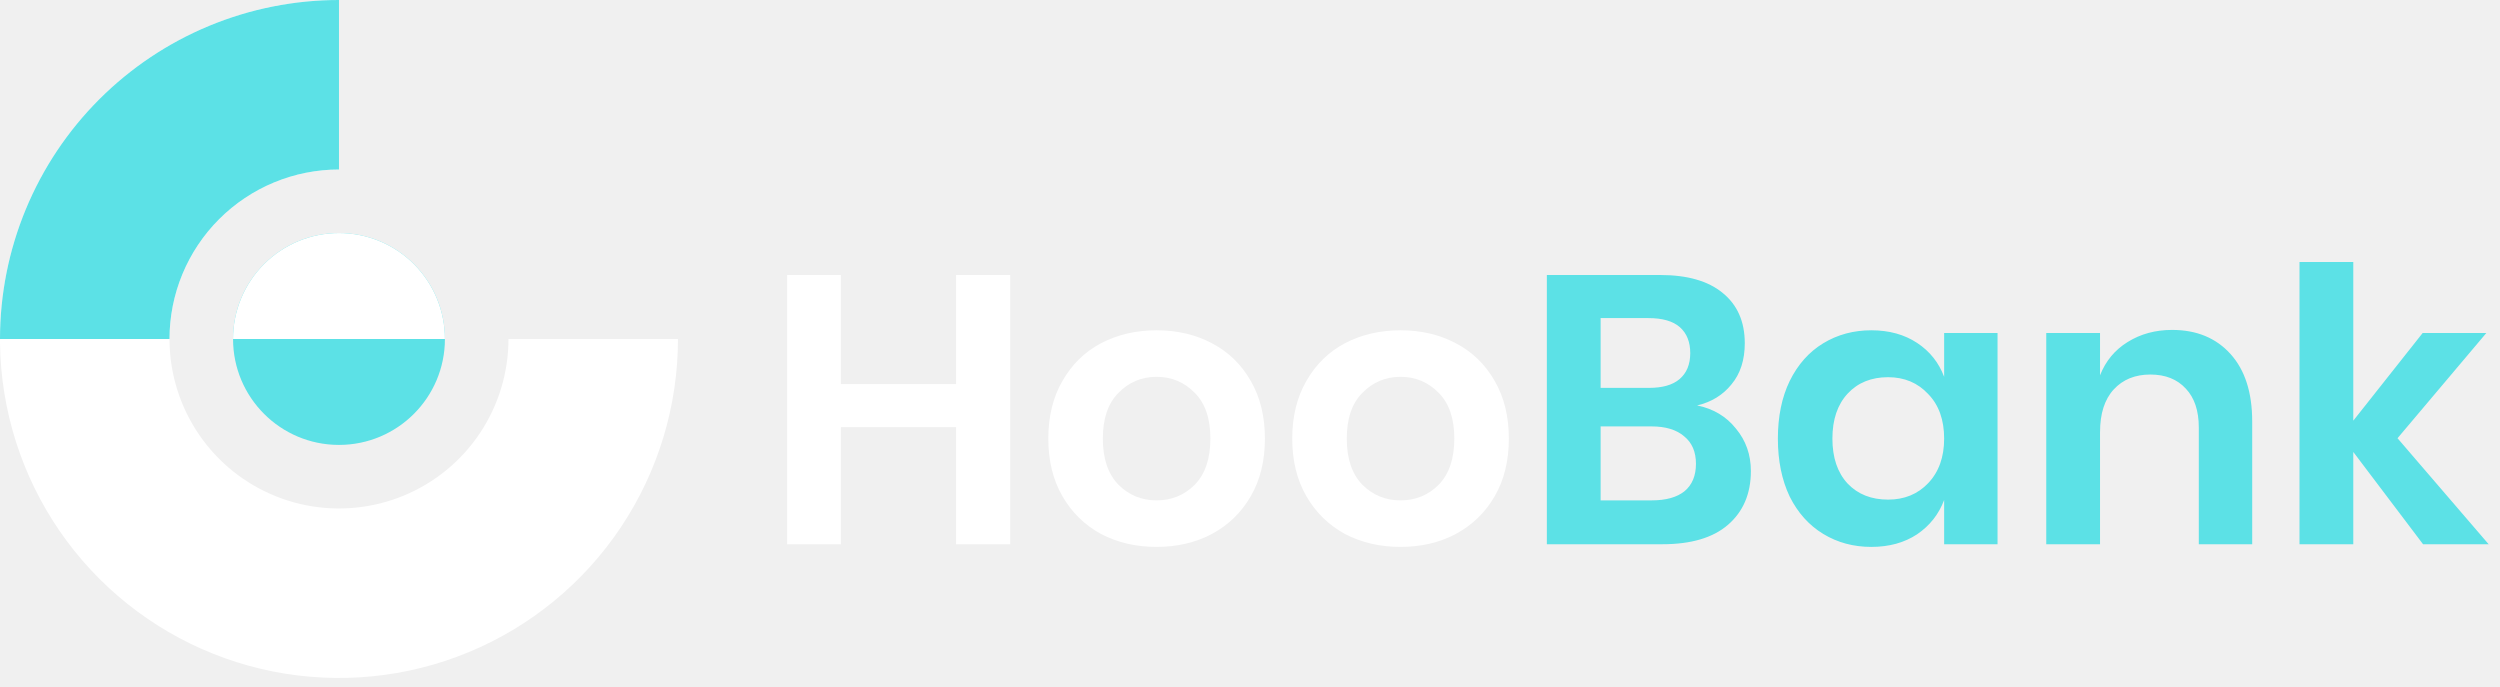
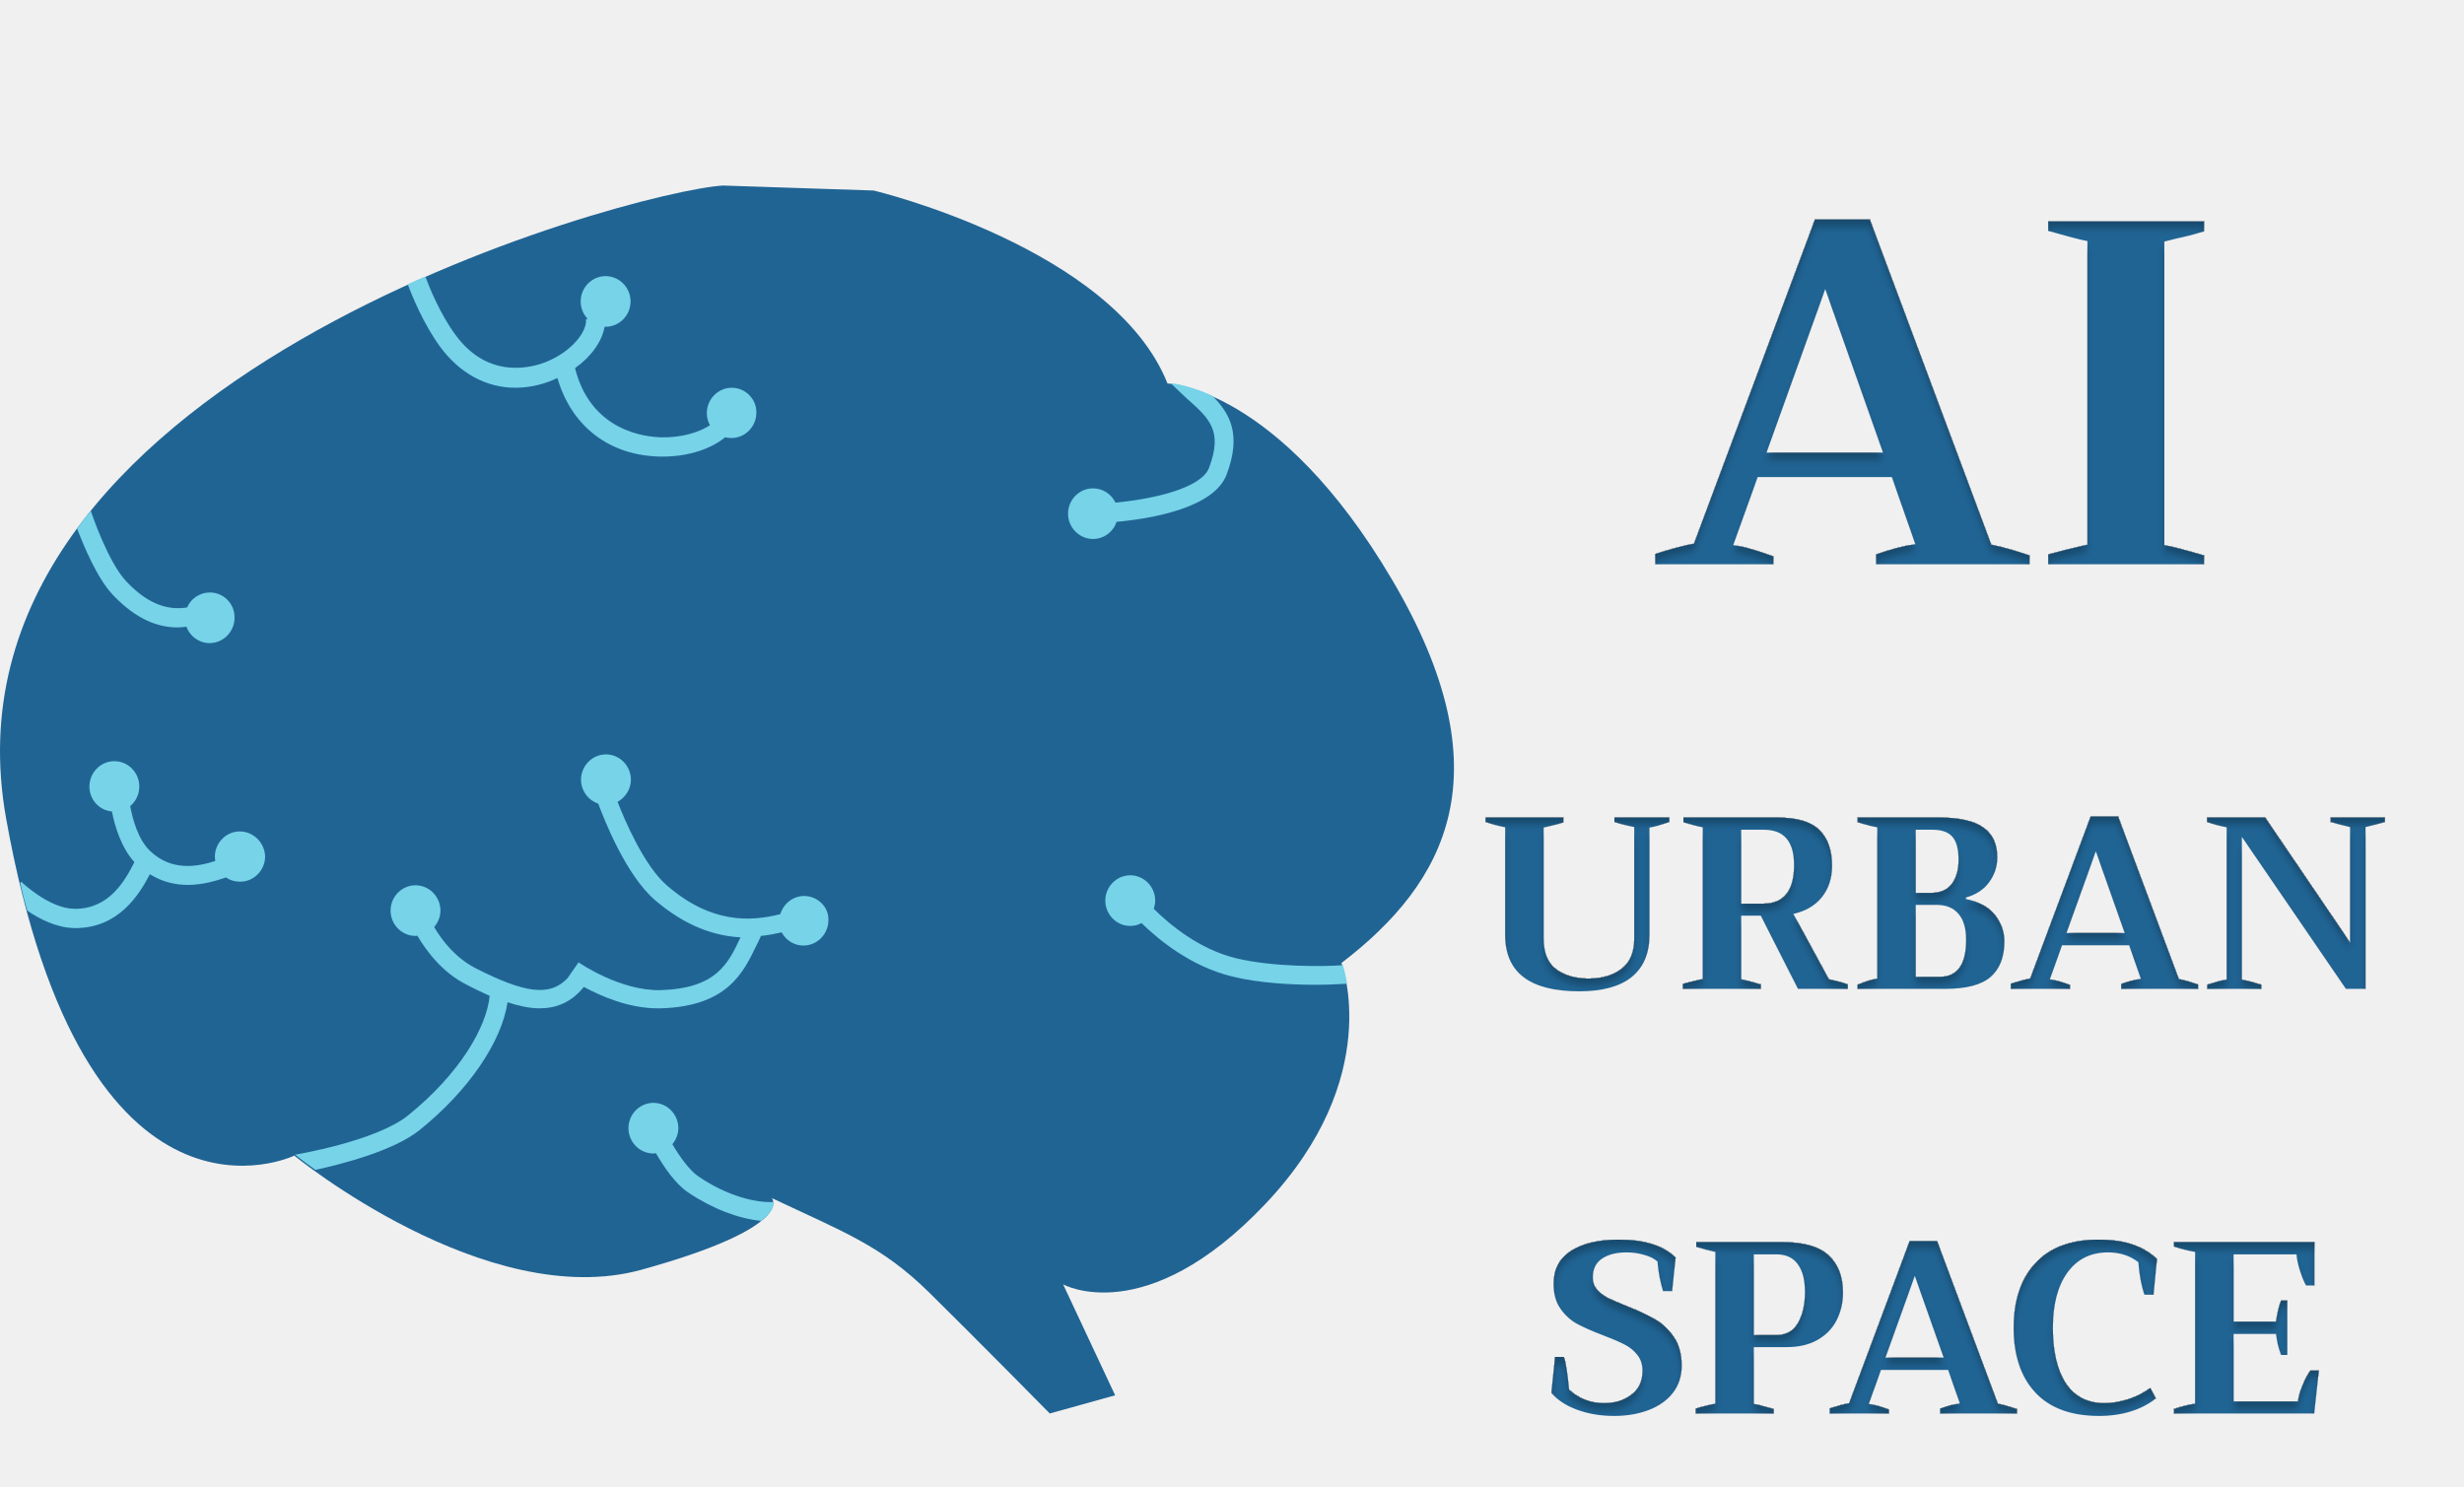
- <svg xmlns="http://www.w3.org/2000/svg" width="266" height="73" viewBox="0 0 266 73" fill="none">
-   <path d="M107.487 29.26V57.907H101.725V45.45H89.471V57.907H83.749V29.26H89.471V40.865H101.725V29.26H107.487ZM123.063 35.143C125.255 35.143 127.216 35.603 128.947 36.523C130.705 37.443 132.085 38.782 133.086 40.54C134.087 42.271 134.587 44.314 134.587 46.667C134.587 49.02 134.087 51.063 133.086 52.794C132.085 54.525 130.705 55.864 128.947 56.811C127.216 57.731 125.255 58.191 123.063 58.191C120.872 58.191 118.898 57.731 117.139 56.811C115.408 55.864 114.042 54.525 113.041 52.794C112.04 51.063 111.54 49.02 111.54 46.667C111.54 44.314 112.04 42.271 113.041 40.54C114.042 38.782 115.408 37.443 117.139 36.523C118.898 35.603 120.872 35.143 123.063 35.143ZM123.063 40.094C121.467 40.094 120.115 40.662 119.006 41.798C117.897 42.907 117.342 44.53 117.342 46.667C117.342 48.804 117.897 50.441 119.006 51.577C120.115 52.686 121.467 53.24 123.063 53.24C124.659 53.24 126.012 52.686 127.121 51.577C128.23 50.441 128.785 48.804 128.785 46.667C128.785 44.53 128.23 42.907 127.121 41.798C126.012 40.662 124.659 40.094 123.063 40.094ZM149.018 35.143C151.209 35.143 153.17 35.603 154.901 36.523C156.66 37.443 158.039 38.782 159.04 40.54C160.041 42.271 160.542 44.314 160.542 46.667C160.542 49.02 160.041 51.063 159.04 52.794C158.039 54.525 156.66 55.864 154.901 56.811C153.17 57.731 151.209 58.191 149.018 58.191C146.827 58.191 144.852 57.731 143.094 56.811C141.363 55.864 139.996 54.525 138.996 52.794C137.995 51.063 137.494 49.02 137.494 46.667C137.494 44.314 137.995 42.271 138.996 40.54C139.996 38.782 141.363 37.443 143.094 36.523C144.852 35.603 146.827 35.143 149.018 35.143ZM149.018 40.094C147.422 40.094 146.069 40.662 144.96 41.798C143.851 42.907 143.297 44.53 143.297 46.667C143.297 48.804 143.851 50.441 144.96 51.577C146.069 52.686 147.422 53.24 149.018 53.24C150.614 53.24 151.966 52.686 153.076 51.577C154.185 50.441 154.739 48.804 154.739 46.667C154.739 44.53 154.185 42.907 153.076 41.798C151.966 40.662 150.614 40.094 149.018 40.094Z" fill="white" />
-   <path d="M180.572 43.137C182.303 43.489 183.683 44.314 184.711 45.612C185.766 46.883 186.293 48.385 186.293 50.116C186.293 52.524 185.482 54.431 183.859 55.837C182.263 57.217 179.936 57.907 176.88 57.907H164.585V29.26H176.636C179.531 29.26 181.749 29.896 183.291 31.167C184.86 32.438 185.644 34.224 185.644 36.523C185.644 38.308 185.171 39.769 184.224 40.905C183.304 42.041 182.087 42.785 180.572 43.137ZM170.306 41.27H175.459C176.893 41.27 177.975 40.959 178.706 40.337C179.463 39.688 179.842 38.768 179.842 37.578C179.842 36.388 179.476 35.468 178.746 34.819C178.016 34.17 176.893 33.845 175.378 33.845H170.306V41.27ZM175.743 53.24C177.258 53.24 178.421 52.916 179.233 52.267C180.045 51.59 180.45 50.617 180.45 49.345C180.45 48.074 180.031 47.1 179.192 46.424C178.381 45.72 177.218 45.369 175.703 45.369H170.306V53.24H175.743ZM199.107 35.143C201 35.143 202.623 35.59 203.976 36.483C205.329 37.375 206.289 38.579 206.857 40.094V35.428H212.538V57.907H206.857V53.2C206.289 54.715 205.329 55.932 203.976 56.852C202.623 57.744 201 58.191 199.107 58.191C197.213 58.191 195.509 57.731 193.994 56.811C192.479 55.892 191.289 54.566 190.423 52.835C189.585 51.076 189.166 49.02 189.166 46.667C189.166 44.314 189.585 42.271 190.423 40.54C191.289 38.782 192.479 37.443 193.994 36.523C195.509 35.603 197.213 35.143 199.107 35.143ZM200.892 40.134C199.107 40.134 197.673 40.716 196.591 41.879C195.509 43.042 194.968 44.638 194.968 46.667C194.968 48.696 195.509 50.292 196.591 51.455C197.673 52.591 199.107 53.159 200.892 53.159C202.623 53.159 204.044 52.578 205.153 51.414C206.289 50.224 206.857 48.642 206.857 46.667C206.857 44.665 206.289 43.083 205.153 41.92C204.044 40.729 202.623 40.134 200.892 40.134ZM231.113 35.103C233.709 35.103 235.779 35.955 237.321 37.659C238.863 39.363 239.634 41.757 239.634 44.841V57.907H233.953V45.49C233.953 43.705 233.493 42.325 232.573 41.352C231.654 40.351 230.396 39.85 228.8 39.85C227.177 39.85 225.878 40.378 224.904 41.433C223.931 42.488 223.444 44.003 223.444 45.977V57.907H217.722V35.428H223.444V39.931C224.039 38.417 225.013 37.24 226.365 36.401C227.745 35.536 229.327 35.103 231.113 35.103ZM257.814 57.907L250.389 48.087V57.907H244.668V27.88H250.389V44.76L257.774 35.428H264.55L255.096 46.627L264.793 57.907H257.814Z" fill="#5CE1E6" />
-   <path d="M36.068 0C28.934 -8.50666e-08 21.961 2.115 16.03 6.079C10.098 10.042 5.475 15.675 2.745 22.265C0.016 28.856 -0.699 36.108 0.693 43.104C2.085 50.101 5.52 56.527 10.564 61.572C15.608 66.616 22.035 70.051 29.031 71.443C36.028 72.834 43.28 72.12 49.87 69.39C56.461 66.66 62.094 62.037 66.057 56.106C70.02 50.175 72.136 43.201 72.136 36.068L54.102 36.068C54.102 39.635 53.044 43.121 51.062 46.087C49.081 49.053 46.264 51.364 42.969 52.729C39.674 54.094 36.048 54.451 32.55 53.755C29.051 53.059 25.838 51.342 23.316 48.82C20.794 46.298 19.076 43.084 18.38 39.586C17.685 36.088 18.042 32.462 19.407 29.166C20.772 25.871 23.083 23.055 26.049 21.073C29.014 19.092 32.501 18.034 36.068 18.034L36.068 0Z" fill="white" />
-   <path d="M36.068 0C31.331 -5.64821e-08 26.641 0.933 22.265 2.745C17.889 4.558 13.913 7.215 10.564 10.564C7.215 13.913 4.558 17.889 2.745 22.265C0.933 26.641 -7.1519e-07 31.331 0 36.068L18.034 36.068C18.034 33.7 18.5 31.355 19.407 29.166C20.313 26.979 21.641 24.991 23.316 23.316C24.991 21.641 26.979 20.313 29.166 19.407C31.355 18.5 33.7 18.034 36.068 18.034L36.068 0Z" fill="#5CE1E6" />
-   <circle cx="36.068" cy="36.068" r="11.271" fill="#5CE1E6" />
-   <path d="M47.339 36.068C47.339 34.588 47.047 33.122 46.481 31.755C45.915 30.387 45.084 29.145 44.038 28.098C42.991 27.051 41.749 26.221 40.381 25.655C39.014 25.088 37.548 24.797 36.068 24.797C34.588 24.797 33.122 25.088 31.755 25.655C30.387 26.221 29.145 27.051 28.098 28.098C27.051 29.145 26.221 30.387 25.655 31.755C25.088 33.122 24.797 34.588 24.797 36.068L36.068 36.068H47.339Z" fill="white" />
+ <svg xmlns="http://www.w3.org/2000/svg" width="1288" height="777" viewBox="0 0 1288 777" fill="none">
+   <path d="M153.827 604.186C153.827 604.186 44.352 657.142 3.206 427.976C-37.939 198.81 329.612 99.983 377.921 97L456.721 99.611C456.721 99.611 581.993 129.445 610.281 200.488C610.281 200.488 668.141 202.166 727.654 303.044C787.168 403.922 756.493 461.167 701.204 503.494C701.204 503.494 724.164 563.163 661.528 629.358C598.892 695.554 555.727 671.5 555.727 671.5L582.912 729.49L548.747 739C548.747 739 510.908 700.588 485.743 675.788C460.578 650.988 440.373 643.903 403.453 626.375C403.453 626.375 416.678 641.292 335.306 663.854C254.118 686.23 153.827 604.186 153.827 604.186Z" fill="#206494" />
+   <path d="M620.567 208.506C632.323 218.948 639.303 225.288 631.955 244.681C627.914 255.123 603.301 260.903 583.095 262.768C580.891 258.292 576.483 255.309 571.34 255.309C564.176 255.309 558.298 261.276 558.298 268.548C558.298 275.82 564.176 281.787 571.34 281.787C577.034 281.787 581.993 278.058 583.646 272.837C602.015 271.159 634.527 265.565 641.139 248.223C649.222 226.966 642.793 215.965 633.608 206.828C622.771 201.98 615.24 200.675 611.934 200.302C614.873 203.285 617.812 205.896 620.567 208.506Z" fill="#76D3E8" />
+   <path d="M704.143 514.309C703.408 509.648 702.49 506.291 701.939 504.613C692.755 505.359 666.12 505.732 646.466 501.07C626.812 496.409 611.199 483.17 603.117 475.152C603.484 473.846 603.852 472.355 603.852 470.863C603.852 463.591 597.974 457.624 590.81 457.624C583.647 457.624 577.769 463.591 577.769 470.863C577.769 478.135 583.647 484.102 590.81 484.102C593.014 484.102 595.035 483.543 596.688 482.61C605.689 491.374 622.587 505.359 644.262 510.58C657.855 513.936 674.754 514.869 687.795 514.869C694.591 514.869 700.653 514.496 704.143 514.309Z" fill="#76D3E8" />
+   <path d="M420.352 468.439C414.474 468.439 409.514 472.541 407.861 477.949C392.248 481.864 371.859 482.983 348.715 463.031C336.776 452.776 326.673 429.095 322.816 419.212C326.857 416.974 329.796 412.686 329.796 407.651C329.796 400.379 323.918 394.412 316.754 394.412C309.591 394.412 303.713 400.379 303.713 407.651C303.713 413.432 307.57 418.466 312.713 420.144C315.836 428.535 327.224 457.624 342.47 470.676C358.634 484.475 373.696 489.323 387.105 490.069C387.105 490.255 386.921 490.255 386.921 490.442C380.492 504.054 374.247 516.733 345.409 517.666C324.285 518.225 302.611 503.308 302.427 503.121L296.733 511.326C287.549 521.208 274.323 519.344 248.424 506.105C238.321 500.884 231.158 491.933 226.933 484.661C228.953 482.424 230.239 479.254 230.239 476.084C230.239 468.812 224.361 462.845 217.198 462.845C210.034 462.845 204.156 468.812 204.156 476.084C204.156 483.356 210.034 489.323 217.198 489.323C217.565 489.323 217.749 489.323 218.116 489.136C223.076 497.527 231.341 508.529 244.015 514.869C247.873 516.92 251.914 518.784 255.955 520.649C254.485 536.312 241.077 560.739 213.34 583.115C196.625 596.727 153.827 603.813 153.459 603.813V603.999C154.011 603.813 154.194 603.626 154.194 603.626C154.194 603.626 158.052 606.796 164.848 611.644C179.359 608.474 205.993 601.575 219.402 590.76C244.934 570.249 262.2 544.703 265.323 524.005C271.017 525.87 276.711 527.175 282.038 527.175C290.671 527.175 298.57 524.192 305.182 515.987C314.183 520.836 328.694 527.175 343.756 527.175C344.307 527.175 344.858 527.175 345.225 527.175C380.125 526.243 388.574 508.529 395.371 494.357C396.289 492.679 397.024 491.001 397.759 489.323C401.616 488.95 405.29 488.204 408.596 487.458C410.8 491.56 415.025 494.357 419.984 494.357C427.148 494.357 433.026 488.391 433.026 481.118C433.393 474.406 427.515 468.439 420.352 468.439Z" fill="#76D3E8" />
+   <path d="M365.247 615.187C360.471 612.017 355.328 604.745 351.47 598.219C353.307 595.981 354.593 592.998 354.593 589.828C354.593 582.556 348.715 576.589 341.551 576.589C334.388 576.589 328.51 582.556 328.51 589.828C328.51 597.1 334.388 603.067 341.551 603.067C341.919 603.067 342.286 603.067 342.837 602.88C347.062 610.152 353.123 619.103 359.92 623.578C372.41 631.969 386.187 637.19 397.942 638.309C403.636 633.834 404.555 630.477 404.555 628.426C395.003 628.985 380.125 625.256 365.247 615.187Z" fill="#76D3E8" />
+   <path d="M382.513 202.726C375.349 202.726 369.472 208.693 369.472 215.965C369.472 218.202 370.023 220.44 371.125 222.305C365.431 226.034 356.43 228.831 345.776 228.644C337.327 228.458 308.856 225.475 300.59 192.47C309.04 186.503 314.734 178.485 316.02 170.84C316.203 170.84 316.387 170.84 316.571 170.84C323.734 170.84 329.612 164.873 329.612 157.601C329.612 150.329 323.734 144.362 316.571 144.362C309.407 144.362 303.529 150.329 303.529 157.601C303.529 161.144 304.999 164.5 307.203 166.738L306.284 166.924C307.019 173.264 298.937 183.706 285.712 189.114C278.916 191.911 255.588 198.997 238.138 175.129C229.872 163.941 224.178 149.583 222.341 144.549C219.402 145.854 216.279 147.159 213.157 148.651C215.361 154.618 221.239 169.162 230.056 181.282C240.342 195.267 254.302 202.726 269.364 202.726C275.793 202.726 282.589 201.421 289.202 198.624C289.937 198.251 290.671 197.878 291.406 197.691C298.753 223.051 318.775 238.341 345.409 238.714C345.776 238.714 346.144 238.714 346.511 238.714C359.736 238.714 371.492 234.798 379.023 228.644C380.125 228.831 381.227 229.017 382.329 229.017C389.493 229.017 395.371 223.051 395.371 215.778C395.555 208.693 389.677 202.726 382.513 202.726Z" fill="#76D3E8" />
+   <path d="M109.743 309.757C104.416 309.757 99.824 312.927 97.803 317.588C89.354 318.894 78.7 317.402 66.026 303.976C56.475 293.907 47.842 268.362 47.474 267.056C44.903 270.04 42.515 273.21 40.31 276.38C43.8 285.516 50.781 302.298 58.863 310.876C71.72 324.488 83.293 328.03 92.844 328.03C94.497 328.03 95.967 327.844 97.436 327.658C99.273 332.692 104.049 336.235 109.559 336.235C116.723 336.235 122.601 330.268 122.601 322.996C122.784 315.724 116.907 309.757 109.743 309.757Z" fill="#76D3E8" />
+   <path d="M125.356 434.689C118.192 434.689 112.314 440.655 112.314 447.928C112.314 448.673 112.498 449.419 112.498 450.165C102.579 453.335 89.721 455.386 78.7 445.131C72.088 438.977 69.332 428.162 68.047 421.45C70.986 419.025 72.822 415.296 72.822 411.194C72.822 403.922 66.945 397.955 59.781 397.955C52.617 397.955 46.739 403.922 46.739 411.194C46.739 418.093 51.883 423.687 58.495 424.247C59.965 431.705 63.271 443.08 70.251 450.725C65.291 460.607 57.026 475.152 39.208 475.152C39.025 475.152 38.841 475.152 38.841 475.152C25.616 474.965 11.288 461.167 11.105 460.98L10.554 461.726C11.656 466.761 12.942 471.609 14.227 476.084C20.656 480.559 29.657 485.034 38.841 485.221C39.025 485.221 39.208 485.221 39.392 485.221C61.801 485.221 72.639 468.066 78.333 457.064C84.946 461.167 91.742 462.658 98.171 462.658C105.702 462.658 112.682 460.607 118.192 458.743C120.213 460.234 122.784 460.98 125.54 460.98C132.703 460.98 138.581 455.013 138.581 447.741C138.397 440.655 132.52 434.689 125.356 434.689Z" fill="#76D3E8" />
+   <g filter="url(#filter0_i_2_74)">
+     <path d="M1040.89 284.76C1046.7 285.955 1053.35 287.832 1060.86 290.392V295H980.733V289.88C988.413 287.149 995.24 285.357 1001.21 284.504L988.925 249.432H918.781L905.981 285.016C911.272 285.699 918.269 287.661 926.973 290.904V295H865.277V289.624C869.032 288.429 872.786 287.32 876.541 286.296C880.466 285.272 883.453 284.589 885.501 284.248L948.733 114.776H977.405L1040.89 284.76ZM984.317 236.632L954.109 151.128L923.389 236.632H984.317ZM1070.68 289.88C1076.14 288.344 1082.96 286.637 1091.16 284.76V126.04C1087.4 125.357 1080.58 123.565 1070.68 120.664V115.8H1152.08V120.92C1150.04 121.603 1147.39 122.371 1144.15 123.224C1141.08 123.907 1138.86 124.419 1137.49 124.76L1131.35 126.296V285.016C1135.27 285.699 1142.19 287.491 1152.08 290.392V295H1070.68V289.88ZM825.465 518.28C799.694 518.28 786.809 508.467 786.809 488.84V432.52C783.054 431.752 779.641 430.813 776.569 429.704V427.4H817.145V429.96C815.438 430.557 812.921 431.24 809.593 432.008L806.905 432.648V490.632C806.905 498.141 809.081 503.517 813.433 506.76C817.87 510.003 823.545 511.624 830.457 511.624C837.369 511.624 843.044 509.96 847.481 506.632C852.004 503.304 854.265 497.971 854.265 490.632V432.392C850.425 431.624 846.969 430.728 843.897 429.704V427.4H872.569V429.704C868.046 431.325 864.59 432.307 862.201 432.648V488.84C862.201 498.483 859.086 505.821 852.857 510.856C846.713 515.805 837.582 518.28 825.465 518.28ZM955.994 512.008C960.431 512.947 963.717 513.843 965.85 514.696V517H939.866L920.41 478.728H910.17V512.008C912.047 512.349 915.461 513.245 920.41 514.696V517H879.706V514.44C881.669 513.843 883.631 513.331 885.594 512.904C887.557 512.392 889.05 512.051 890.074 511.88V432.52C887.343 432.008 883.973 431.112 879.962 429.832V427.4H928.602C939.269 427.4 946.778 429.619 951.13 434.056C955.482 438.408 957.658 444.552 957.658 452.488C957.658 459.144 955.866 464.691 952.282 469.128C948.783 473.48 943.834 476.381 937.434 477.832L955.994 512.008ZM910.17 472.456H921.818C932.485 472.456 937.818 465.715 937.818 452.232C937.818 446.088 936.495 441.48 933.85 438.408C931.29 435.336 927.279 433.8 921.818 433.8H910.17V472.456ZM971.06 514.824C975.583 513.032 978.996 511.965 981.3 511.624V432.52C978.399 432.008 974.985 431.112 971.06 429.832V427.4H1012.79C1023.97 427.4 1031.95 429.149 1036.72 432.648C1041.59 436.061 1044.02 441.267 1044.02 448.264C1044.02 453.043 1042.61 457.352 1039.8 461.192C1037.07 465.032 1033.01 467.72 1027.64 469.256V470.024C1034.55 471.475 1039.63 474.291 1042.87 478.472C1046.11 482.653 1047.73 487.219 1047.73 492.168C1047.73 500.445 1045.3 506.675 1040.44 510.856C1035.66 514.952 1027.76 517 1016.76 517H971.06V514.824ZM1009.59 466.824C1014.28 466.824 1017.82 465.288 1020.21 462.216C1022.6 459.059 1023.8 454.792 1023.8 449.416C1023.8 443.955 1022.73 439.987 1020.6 437.512C1018.46 435.037 1014.96 433.8 1010.1 433.8H1001.4V466.824H1009.59ZM1014.07 510.728C1023.2 510.728 1027.76 504.285 1027.76 491.4C1027.76 485.427 1026.44 480.904 1023.8 477.832C1021.15 474.675 1017.35 473.096 1012.4 473.096H1001.4V510.728H1014.07ZM1138.94 511.88C1141.84 512.477 1145.17 513.416 1148.93 514.696V517H1108.86V514.44C1112.7 513.075 1116.12 512.179 1119.1 511.752L1112.96 494.216H1077.89L1071.49 512.008C1074.13 512.349 1077.63 513.331 1081.98 514.952V517H1051.13V514.312C1053.01 513.715 1054.89 513.16 1056.77 512.648C1058.73 512.136 1060.22 511.795 1061.25 511.624L1092.86 426.888H1107.2L1138.94 511.88ZM1110.65 487.816L1095.55 445.064L1080.19 487.816H1110.65ZM1153.83 514.824C1157.5 513.629 1160.87 512.733 1163.95 512.136V432.52C1160.36 431.837 1156.95 430.899 1153.71 429.704V427.4H1184.04L1228.46 492.808V432.392C1224.19 431.368 1220.82 430.472 1218.35 429.704V427.4H1246.63V429.704C1244.16 430.472 1240.79 431.368 1236.52 432.392V517H1226.28L1171.88 437.512V512.136C1174.78 512.733 1178.15 513.629 1181.99 514.824V517H1153.83V514.824ZM843.736 740.28C836.653 740.28 830.125 739.171 824.152 736.952C818.264 734.733 813.869 731.789 810.968 728.12L812.888 709.432H817.496C818.52 712.504 819.416 718.179 820.184 726.456C822.317 728.589 825.005 730.339 828.248 731.704C831.491 732.984 834.904 733.624 838.488 733.624C844.12 733.624 848.856 732.173 852.696 729.272C856.621 726.371 858.584 722.189 858.584 716.728C858.584 713.4 857.688 710.627 855.896 708.408C854.104 706.104 851.843 704.269 849.112 702.904C846.467 701.539 842.797 699.96 838.104 698.168C832.472 696.035 827.907 694.029 824.408 692.152C820.995 690.275 818.093 687.629 815.704 684.216C813.315 680.803 812.12 676.451 812.12 671.16C812.12 663.651 815.149 657.933 821.208 654.008C827.352 650.083 835.629 648.12 846.04 648.12C852.952 648.12 858.797 648.888 863.576 650.424C868.355 651.875 872.451 654.221 875.864 657.464L874.072 675H869.336C867.885 670.307 866.904 665.144 866.392 659.512C864.6 657.976 862.253 656.824 859.352 656.056C856.536 655.203 853.507 654.776 850.264 654.776C844.888 654.776 840.579 655.885 837.336 658.104C834.179 660.237 832.6 663.523 832.6 667.96C832.6 670.435 833.368 672.568 834.904 674.36C836.44 676.067 838.36 677.517 840.664 678.712C843.053 679.821 846.339 681.229 850.52 682.936C856.579 685.325 861.485 687.629 865.24 689.848C868.995 691.981 872.237 695.053 874.968 699.064C877.699 702.989 879.064 707.981 879.064 714.04C879.064 719.501 877.528 724.237 874.456 728.248C871.384 732.173 867.16 735.16 861.784 737.208C856.408 739.256 850.392 740.28 843.736 740.28ZM886.435 736.44C888.398 735.843 890.318 735.331 892.195 734.904C894.158 734.392 895.651 734.051 896.675 733.88V654.52C893.603 653.837 890.275 652.941 886.691 651.832V649.4H931.491C942.926 649.4 951.075 651.747 955.939 656.44C960.888 661.048 963.363 667.491 963.363 675.768C963.363 681.059 962.254 685.88 960.035 690.232C957.902 694.499 954.616 697.912 950.179 700.472C945.742 703.032 940.28 704.312 933.795 704.312H916.771V734.008C918.734 734.349 922.19 735.245 927.139 736.696V739H886.435V736.44ZM928.547 698.04C933.667 698.04 937.422 695.949 939.811 691.768C942.286 687.501 943.523 682.083 943.523 675.512C943.523 669.283 942.286 664.461 939.811 661.048C937.336 657.549 933.582 655.8 928.547 655.8H916.771V698.04H928.547ZM1044.32 733.88C1047.22 734.477 1050.55 735.416 1054.3 736.696V739H1014.24V736.44C1018.08 735.075 1021.49 734.179 1024.48 733.752L1018.33 716.216H983.261L976.861 734.008C979.506 734.349 983.005 735.331 987.357 736.952V739H956.509V736.312C958.386 735.715 960.264 735.16 962.141 734.648C964.104 734.136 965.597 733.795 966.621 733.624L998.237 648.888H1012.57L1044.32 733.88ZM1016.03 709.816L1000.92 667.064L985.565 709.816H1016.03ZM1097.28 740.28C1082.69 740.28 1071.59 736.227 1064 728.12C1056.41 720.013 1052.61 708.707 1052.61 694.2C1052.61 679.779 1056.41 668.515 1064 660.408C1071.59 652.216 1082.52 648.12 1096.77 648.12C1103.94 648.12 1109.95 648.973 1114.82 650.68C1119.77 652.387 1123.99 654.904 1127.49 658.232L1125.7 676.92H1120.96C1119.42 672.483 1118.36 666.808 1117.76 659.896C1113.41 656.483 1108.12 654.776 1101.89 654.776C1092.84 654.776 1085.76 658.317 1080.64 665.4C1075.61 672.397 1073.09 681.997 1073.09 694.2C1073.09 706.573 1075.35 716.259 1079.87 723.256C1084.48 730.168 1091.22 733.624 1100.1 733.624C1103.77 733.624 1107.73 732.984 1112 731.704C1116.27 730.424 1120.28 728.419 1124.03 725.688L1126.85 731.064C1123.43 733.965 1119.17 736.227 1114.05 737.848C1108.93 739.469 1103.34 740.28 1097.28 740.28ZM1212.1 716.6L1209.67 739H1136.46V736.696C1140.04 735.416 1143.71 734.477 1147.46 733.88V654.52C1143.97 653.923 1140.3 652.984 1136.46 651.704V649.4H1209.8V672.056H1205.45C1204.51 670.52 1203.44 667.917 1202.25 664.248C1201.14 660.579 1200.54 657.763 1200.46 655.8H1167.56V691H1189.7C1190.47 686.136 1191.37 682.467 1192.39 679.992H1195.59V708.408H1192.39C1191.71 706.616 1191.11 704.653 1190.6 702.52C1190.17 700.387 1189.87 698.68 1189.7 697.4H1167.56V732.728H1201.22C1201.39 730.509 1202.21 727.651 1203.66 724.152C1205.19 720.568 1206.56 718.051 1207.75 716.6H1212.1Z" fill="#206494" />
+   </g>
+   <defs>
+     <filter id="filter0_i_2_74" x="776.569" y="114.776" width="470.065" height="629.504" filterUnits="userSpaceOnUse" color-interpolation-filters="sRGB">
+       <feFlood flood-opacity="0" result="BackgroundImageFix" />
+       <feBlend mode="normal" in="SourceGraphic" in2="BackgroundImageFix" result="shape" />
+       <feColorMatrix in="SourceAlpha" type="matrix" values="0 0 0 0 0 0 0 0 0 0 0 0 0 0 0 0 0 0 127 0" result="hardAlpha" />
+       <feOffset dy="4" />
+       <feGaussianBlur stdDeviation="2" />
+       <feComposite in2="hardAlpha" operator="arithmetic" k2="-1" k3="1" />
+       <feColorMatrix type="matrix" values="0 0 0 0 0 0 0 0 0 0 0 0 0 0 0 0 0 0 0.25 0" />
+       <feBlend mode="normal" in2="shape" result="effect1_innerShadow_2_74" />
+     </filter>
+   </defs>
</svg>
